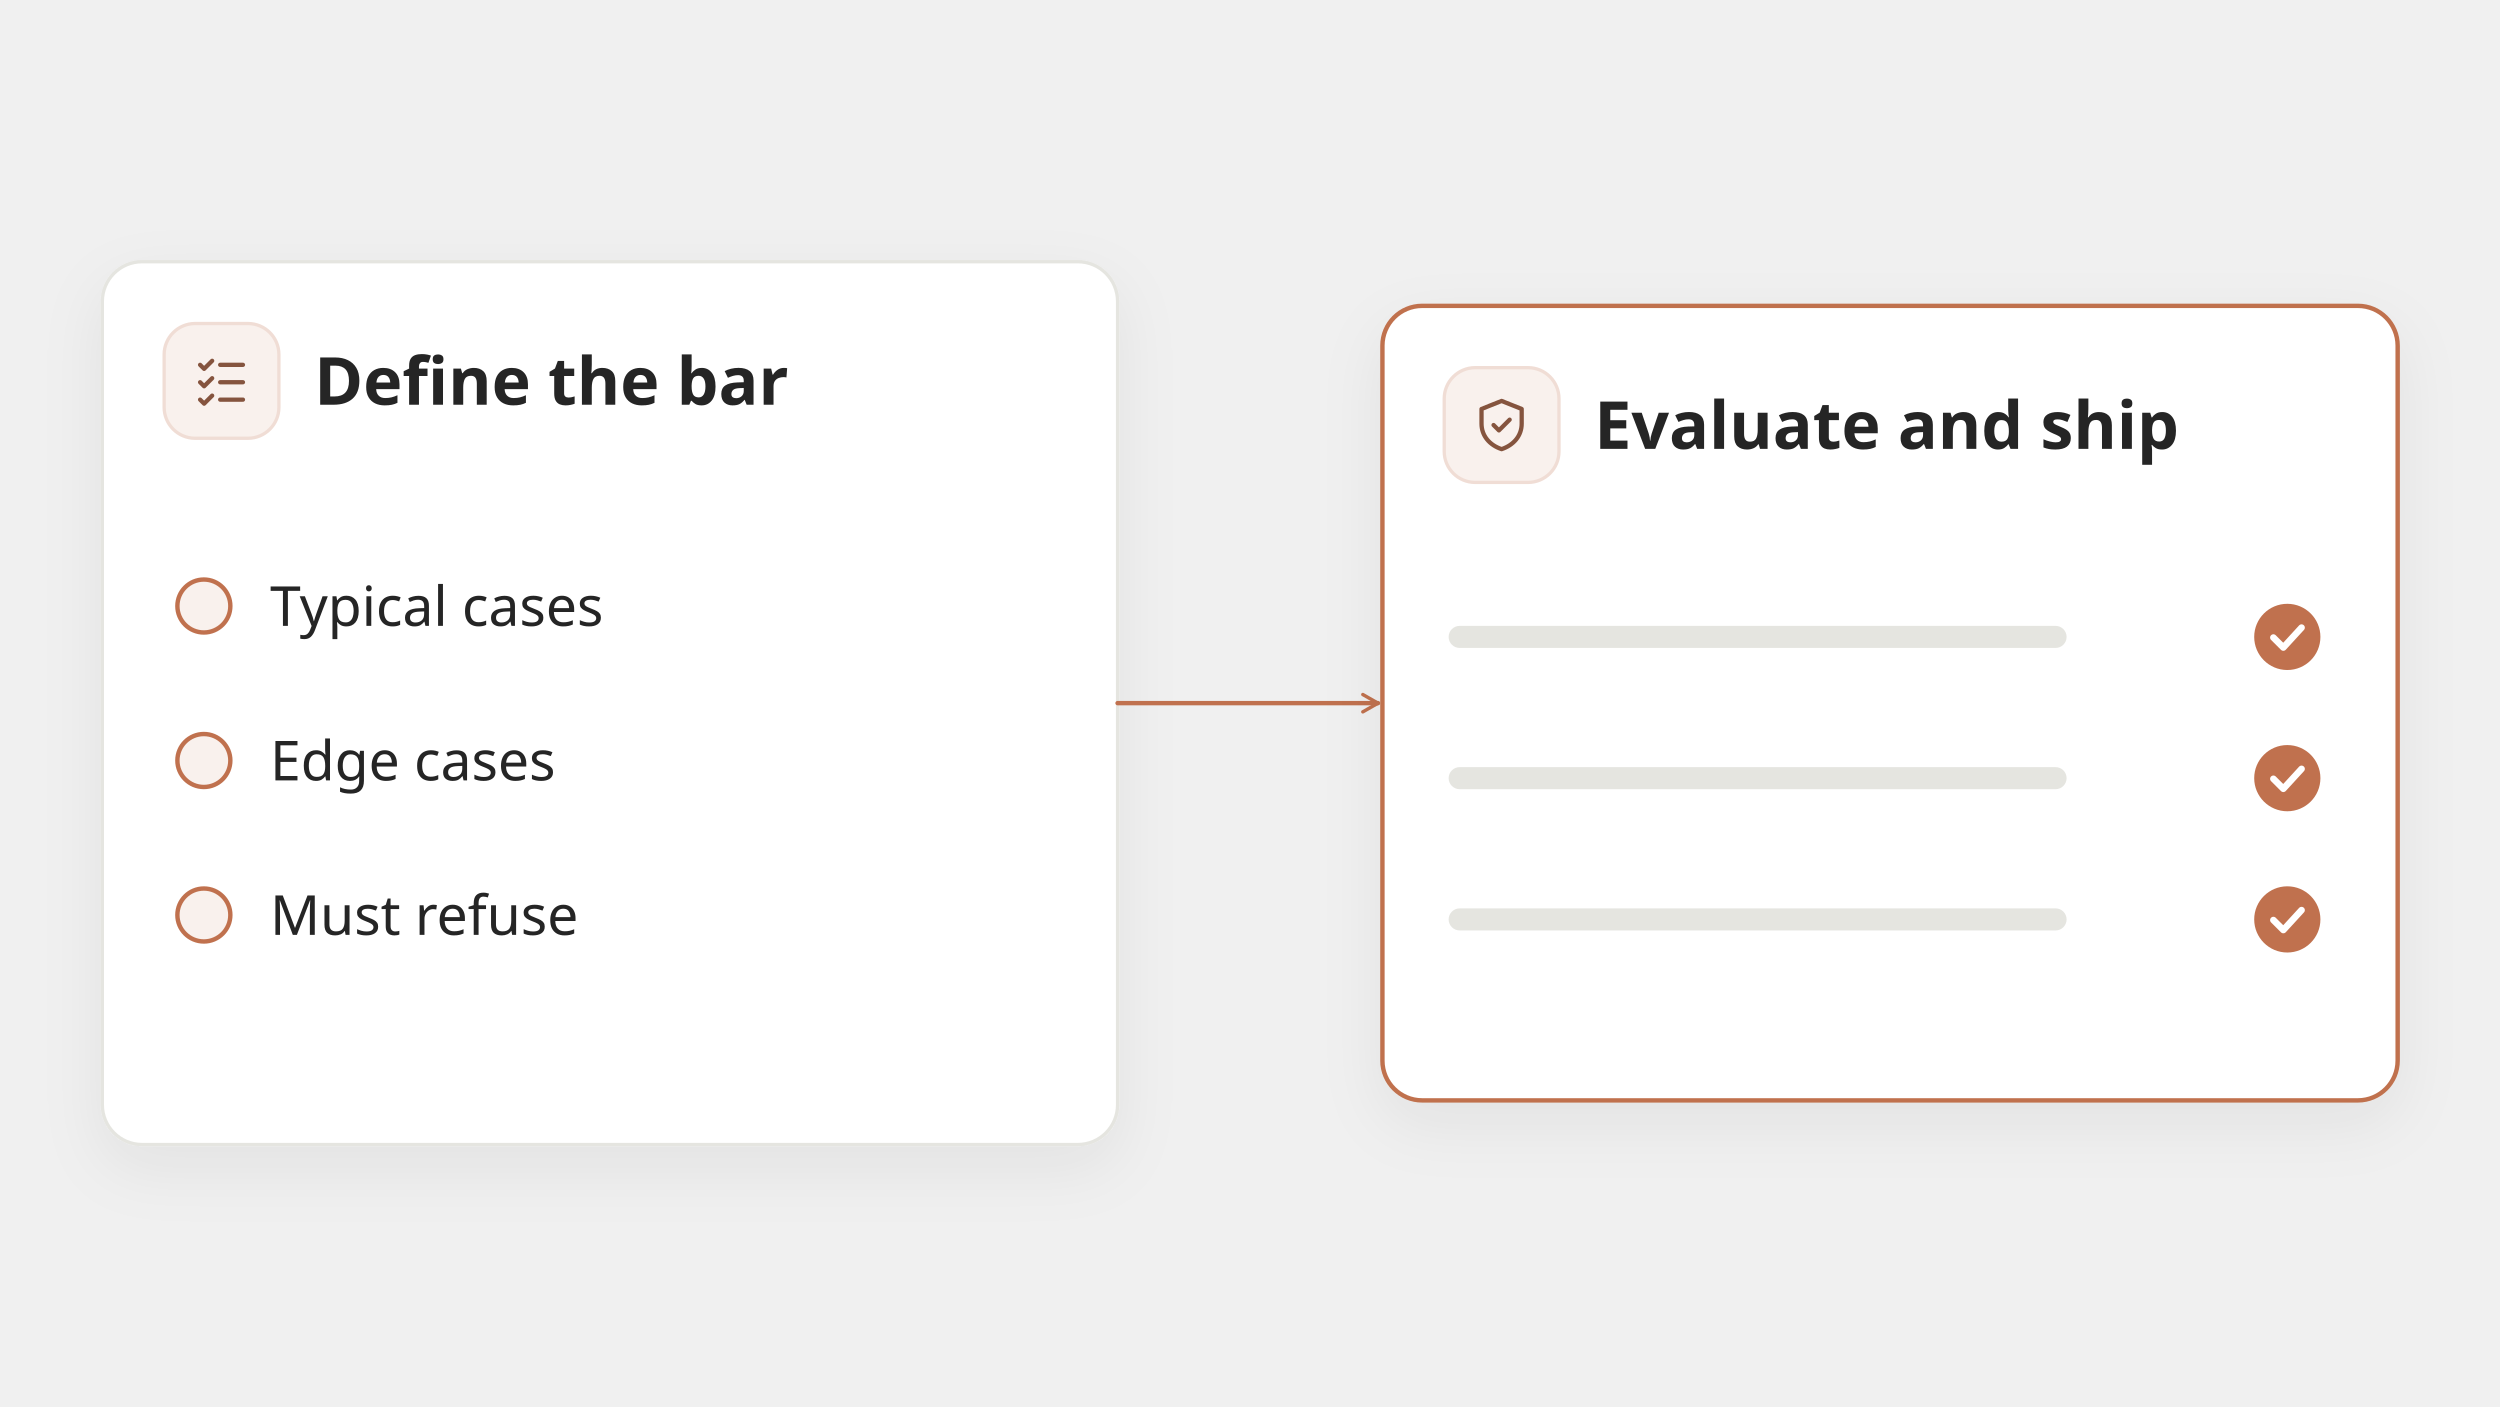
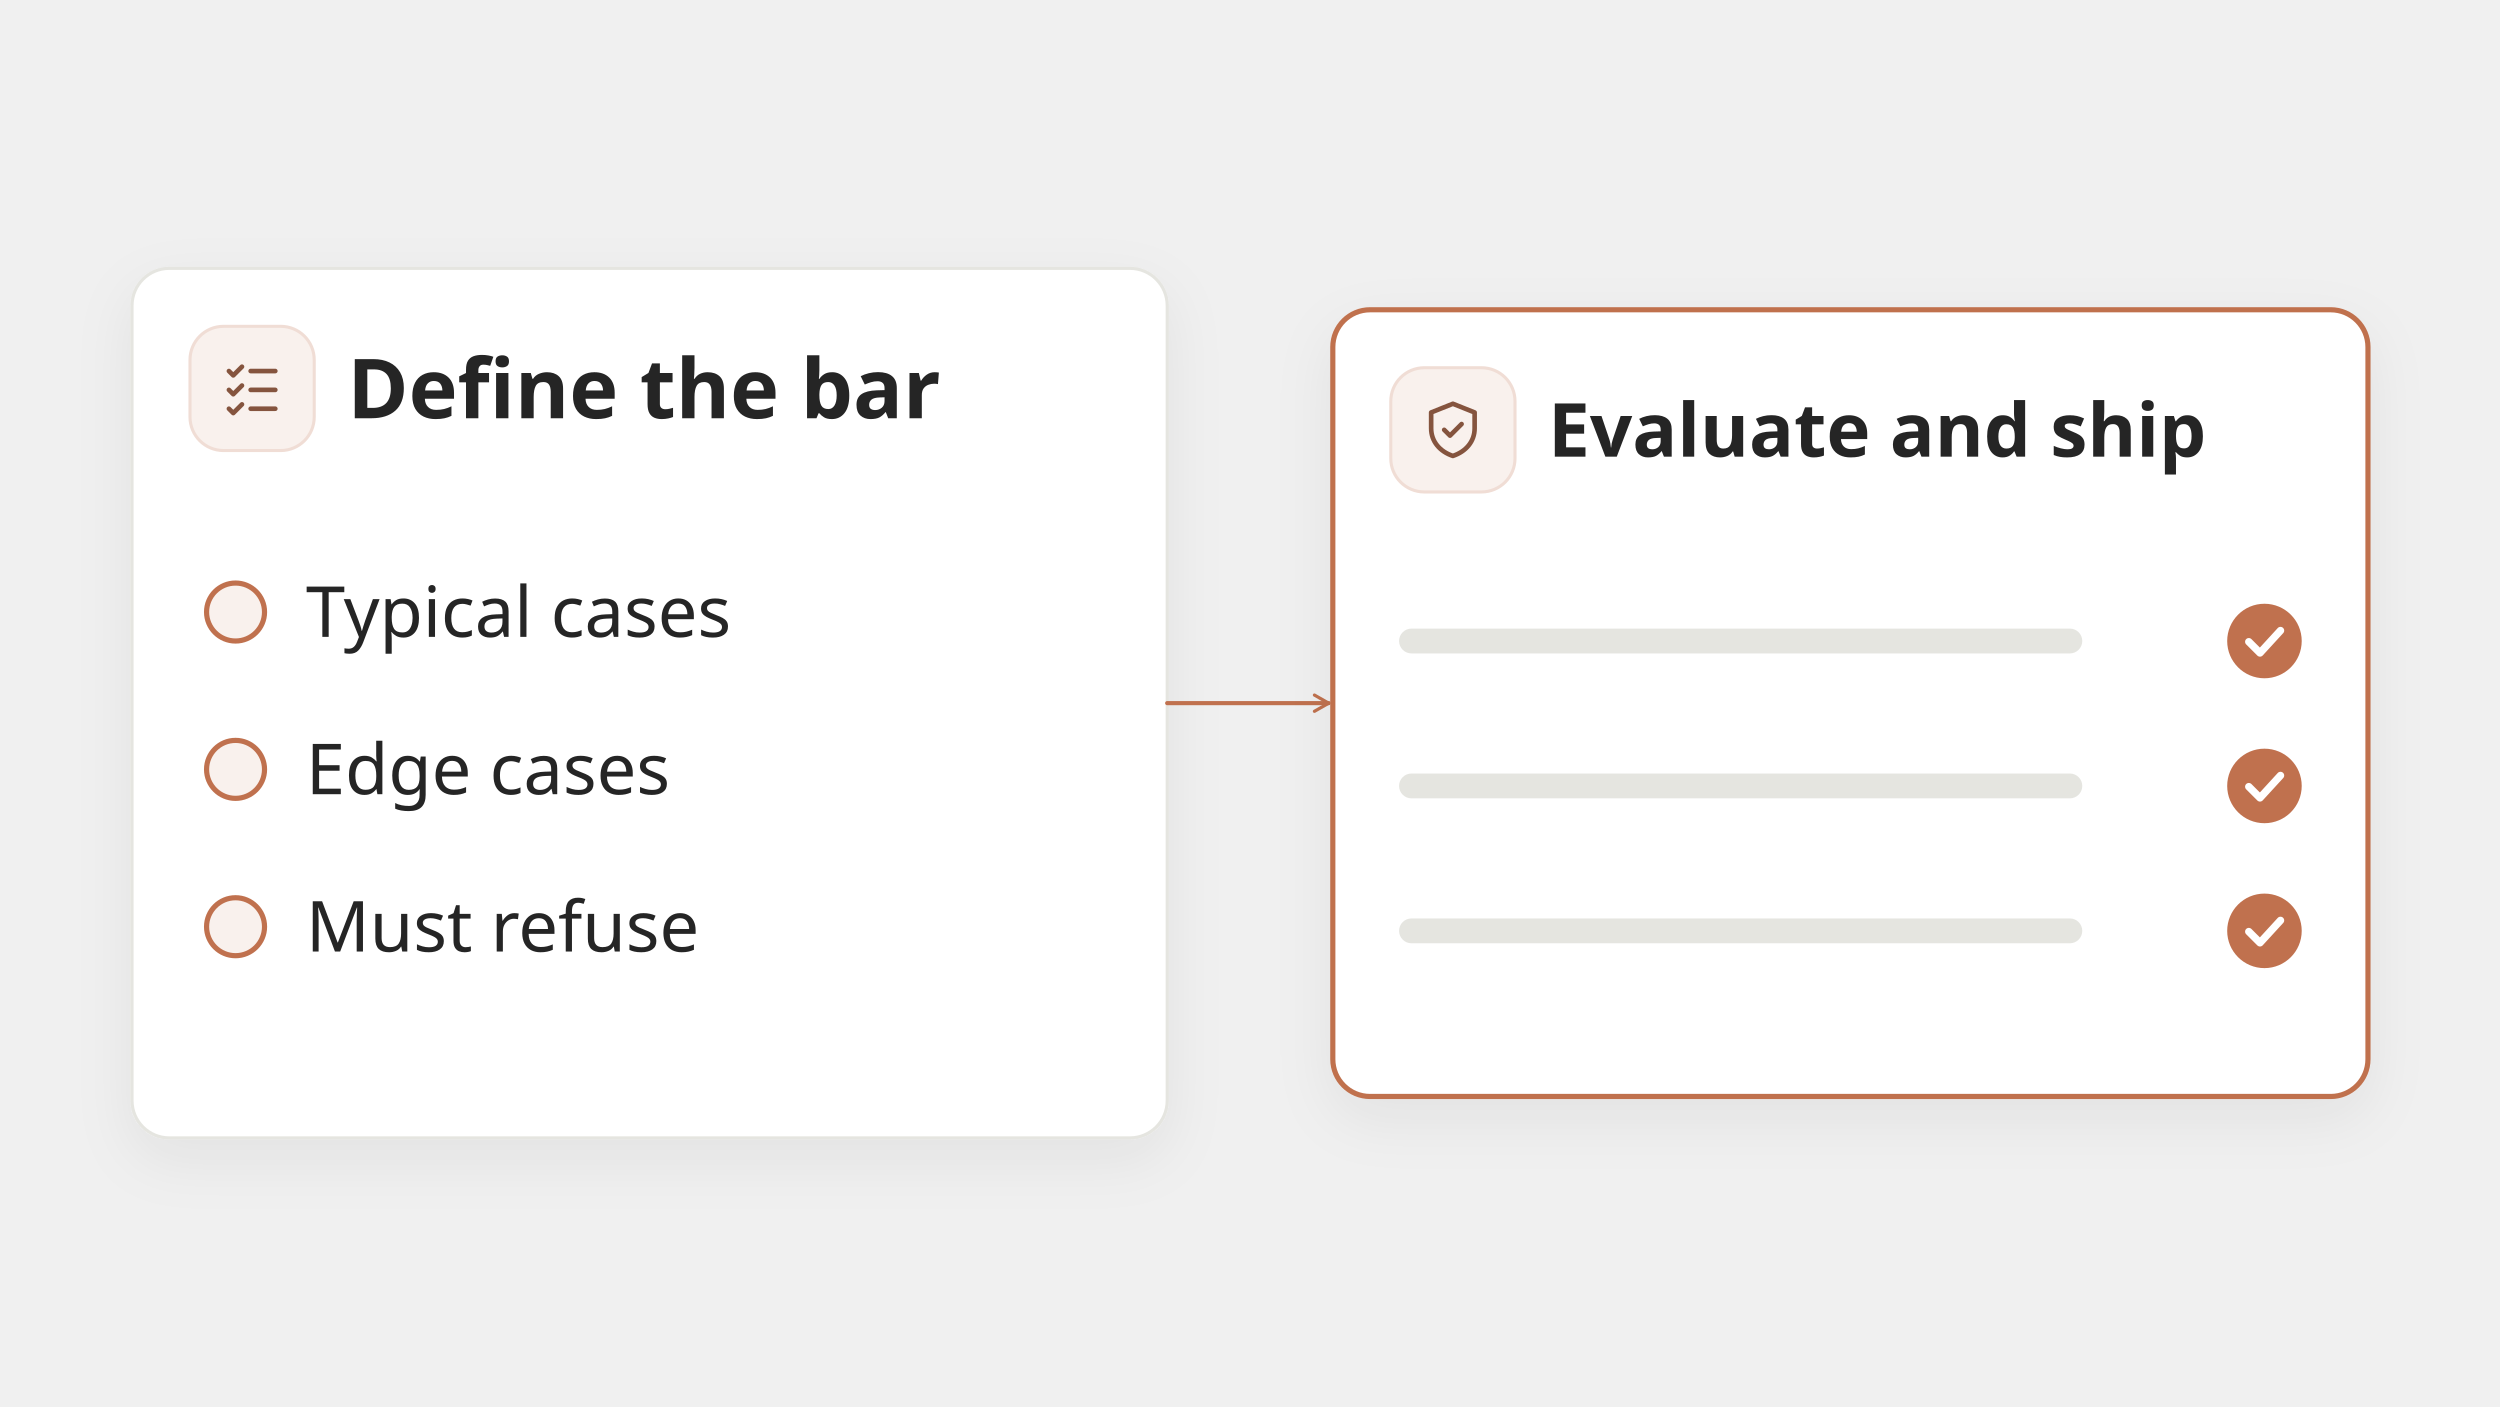
<svg xmlns="http://www.w3.org/2000/svg" viewBox="0 0 1280 720" width="1280" height="720">
  <defs>
    <filter id="sh" x="-20%" y="-20%" width="140%" height="160%">
      <feDropShadow dx="0" dy="1" stdDeviation="1" flood-color="#252525" flood-opacity="0.05" />
      <feDropShadow dx="0" dy="10" stdDeviation="14" flood-color="#252525" flood-opacity="0.06" />
    </filter>
    <marker id="hn" viewBox="0 0 10 10" refX="8" refY="5" markerWidth="7" markerHeight="7" markerUnits="userSpaceOnUse" orient="auto" overflow="visible">
      <path d="M1 1L8 5 1 9" fill="none" stroke="#5c5f5c" stroke-width="1.6" stroke-linecap="round" stroke-linejoin="round" transform="scale(1.4) translate(-2.3 -1.4)" />
    </marker>
    <marker id="ha" viewBox="0 0 10 10" refX="8" refY="5" markerWidth="7" markerHeight="7" markerUnits="userSpaceOnUse" orient="auto" overflow="visible">
      <path d="M1 1L8 5 1 9" fill="none" stroke="#c0714e" stroke-width="1.6" stroke-linecap="round" stroke-linejoin="round" transform="scale(1.4) translate(-2.3 -1.4)" />
    </marker>
  </defs>
-   <g transform="translate(640 360) scale(1.13) translate(-640 -360)">
-     <rect x="120" y="160" width="460" height="400" rx="18" fill="#ffffff" stroke="#e5e5e0" stroke-width="1.5" filter="url(#sh)" />
-     <rect x="148" y="188" width="52" height="52" rx="14.04" fill="#f9f1ed" stroke="#f0ddd5" stroke-width="1.5" />
-     <g transform="translate(159.44 199.44) scale(1.213333)" fill="none" stroke="#85543e" stroke-width="1.6" stroke-linecap="round" stroke-linejoin="round" color="#85543e">
+   <g transform="translate(640 360) scale(1.06) translate(-640 -360)">
+     <rect x="100" y="150" width="500" height="420" rx="18" fill="#ffffff" stroke="#e5e5e0" stroke-width="1.5" filter="url(#sh)" />
+     <rect x="128" y="178" width="60" height="60" rx="16.2" fill="#f9f1ed" stroke="#f0ddd5" stroke-width="1.5" />
+     <g transform="translate(141.2 191.2) scale(1.4)" fill="none" stroke="#85543e" stroke-width="1.6" stroke-linecap="round" stroke-linejoin="round" color="#85543e">
      <path d="M4 6l1.5 1.5 3-3M4 12.5l1.5 1.5 3-3M4 19l1.5 1.5 3-3M11.5 6H20M11.5 12.5H20M11.5 19H20" />
    </g>
-     <text x="216" y="224.8" font-family="Montserrat, system-ui, sans-serif" font-size="30" font-weight="600" fill="#252525" text-anchor="start">Define the bar</text>
-     <circle cx="166" cy="316" r="12" fill="#f9f1ed" stroke="#c0714e" stroke-width="2" />
-     <text x="196" y="325" font-family="Montserrat, system-ui, sans-serif" font-size="25" font-weight="500" fill="#252525" text-anchor="start">Typical cases</text>
-     <circle cx="166" cy="386" r="12" fill="#f9f1ed" stroke="#c0714e" stroke-width="2" />
-     <text x="196" y="395" font-family="Montserrat, system-ui, sans-serif" font-size="25" font-weight="500" fill="#252525" text-anchor="start">Edge cases</text>
-     <circle cx="166" cy="456" r="12" fill="#f9f1ed" stroke="#c0714e" stroke-width="2" />
-     <text x="196" y="465" font-family="Montserrat, system-ui, sans-serif" font-size="25" font-weight="500" fill="#252525" text-anchor="start">Must refuse</text>
-     <path d="M580 360C640 360 640 360 698 360" fill="none" stroke="#c0714e" stroke-width="2" stroke-linecap="round" stroke-linejoin="round" marker-end="url(#ha)" />
-     <rect x="700" y="180" width="460" height="360" rx="18" fill="#ffffff" stroke="#c0714e" stroke-width="2" filter="url(#sh)" />
-     <rect x="728" y="208" width="52" height="52" rx="14.04" fill="#f9f1ed" stroke="#f0ddd5" stroke-width="1.5" />
-     <g transform="translate(739.44 219.44) scale(1.213333)" fill="none" stroke="#85543e" stroke-width="1.6" stroke-linecap="round" stroke-linejoin="round" color="#85543e">
+     <text x="204" y="222.4" font-family="Montserrat, system-ui, sans-serif" font-size="40" font-weight="600" fill="#252525" text-anchor="start">Define the bar</text>
+     <circle cx="150" cy="316" r="14" fill="#f9f1ed" stroke="#c0714e" stroke-width="2.5" />
+     <text x="184" y="328" font-family="Montserrat, system-ui, sans-serif" font-size="34" font-weight="500" fill="#252525" text-anchor="start">Typical cases</text>
+     <circle cx="150" cy="392" r="14" fill="#f9f1ed" stroke="#c0714e" stroke-width="2.5" />
+     <text x="184" y="404" font-family="Montserrat, system-ui, sans-serif" font-size="34" font-weight="500" fill="#252525" text-anchor="start">Edge cases</text>
+     <circle cx="150" cy="468" r="14" fill="#f9f1ed" stroke="#c0714e" stroke-width="2.5" />
+     <text x="184" y="480" font-family="Montserrat, system-ui, sans-serif" font-size="34" font-weight="500" fill="#252525" text-anchor="start">Must refuse</text>
+     <path d="M600 360C640 360 640 360 678 360" fill="none" stroke="#c0714e" stroke-width="2" stroke-linecap="round" stroke-linejoin="round" marker-end="url(#ha)" />
+     <rect x="680" y="170" width="500" height="380" rx="18" fill="#ffffff" stroke="#c0714e" stroke-width="2.5" filter="url(#sh)" />
+     <rect x="708" y="198" width="60" height="60" rx="16.2" fill="#f9f1ed" stroke="#f0ddd5" stroke-width="1.5" />
+     <g transform="translate(721.2 211.2) scale(1.4)" fill="none" stroke="#85543e" stroke-width="1.6" stroke-linecap="round" stroke-linejoin="round" color="#85543e">
      <path d="M12 3l7.5 3v5.5c0 4.5-3 8-7.5 9.5-4.5-1.5-7.5-5-7.5-9.5V6z" />
      <path d="M9 12l2 2 4-4" />
    </g>
-     <text x="796" y="244.8" font-family="Montserrat, system-ui, sans-serif" font-size="30" font-weight="600" fill="#252525" text-anchor="start">Evaluate and ship</text>
-     <rect x="730" y="325" width="280" height="10" rx="5" fill="#e5e5e0" />
-     <circle cx="1110" cy="330" r="15" fill="#c0714e" />
-     <path d="M1103.7 330.3l4.5 4.5 8.25-9" fill="none" stroke="#ffffff" stroke-width="3" stroke-linecap="round" stroke-linejoin="round" />
-     <rect x="730" y="389" width="280" height="10" rx="5" fill="#e5e5e0" />
-     <circle cx="1110" cy="394" r="15" fill="#c0714e" />
-     <path d="M1103.7 394.3l4.5 4.5 8.25-9" fill="none" stroke="#ffffff" stroke-width="3" stroke-linecap="round" stroke-linejoin="round" />
-     <rect x="730" y="453" width="280" height="10" rx="5" fill="#e5e5e0" />
-     <circle cx="1110" cy="458" r="15" fill="#c0714e" />
-     <path d="M1103.7 458.3l4.5 4.5 8.25-9" fill="none" stroke="#ffffff" stroke-width="3" stroke-linecap="round" stroke-linejoin="round" />
+     <text x="784" y="240.96" font-family="Montserrat, system-ui, sans-serif" font-size="36" font-weight="600" fill="#252525" text-anchor="start">Evaluate and ship</text>
+     <rect x="712" y="324" width="330" height="12" rx="6" fill="#e5e5e0" />
+     <circle cx="1130" cy="330" r="18" fill="#c0714e" />
+     <path d="M1122.44 330.36l5.4 5.4 9.9-10.8" fill="none" stroke="#ffffff" stroke-width="3.6" stroke-linecap="round" stroke-linejoin="round" />
+     <rect x="712" y="394" width="330" height="12" rx="6" fill="#e5e5e0" />
+     <circle cx="1130" cy="400" r="18" fill="#c0714e" />
+     <path d="M1122.44 400.36l5.4 5.4 9.9-10.8" fill="none" stroke="#ffffff" stroke-width="3.6" stroke-linecap="round" stroke-linejoin="round" />
+     <rect x="712" y="464" width="330" height="12" rx="6" fill="#e5e5e0" />
+     <circle cx="1130" cy="470" r="18" fill="#c0714e" />
+     <path d="M1122.44 470.36l5.4 5.4 9.9-10.8" fill="none" stroke="#ffffff" stroke-width="3.6" stroke-linecap="round" stroke-linejoin="round" />
  </g>
</svg>
